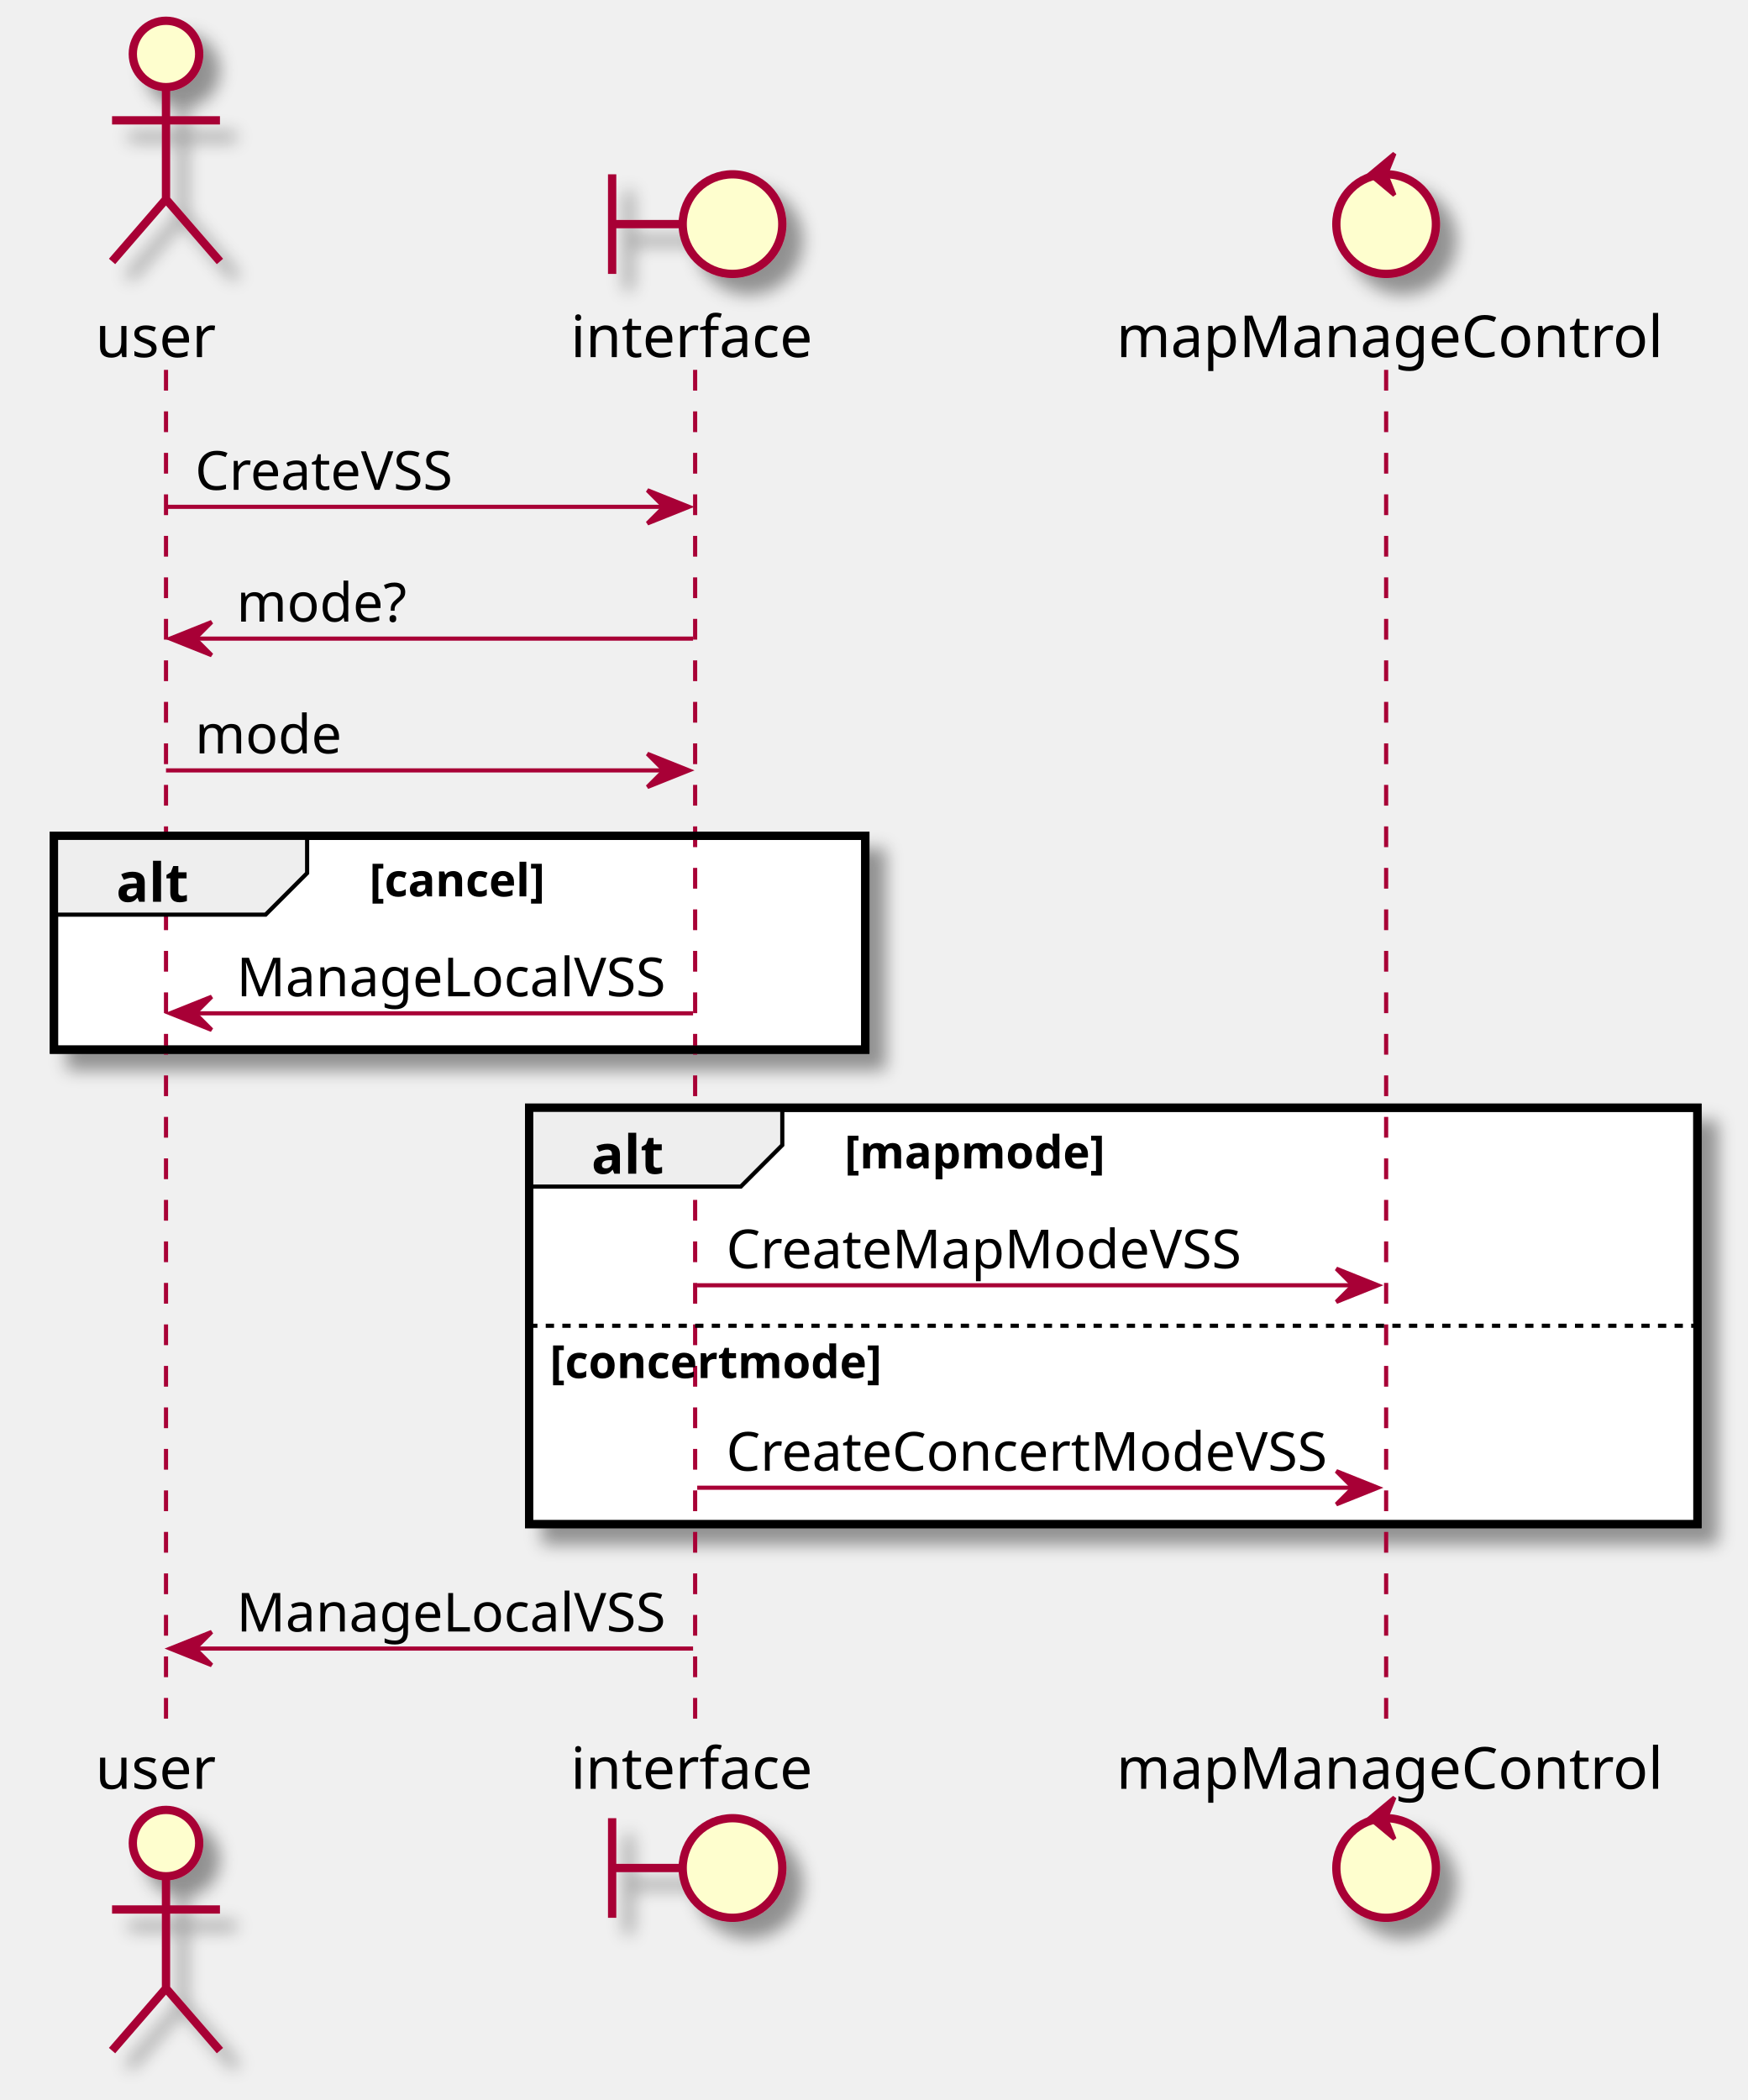
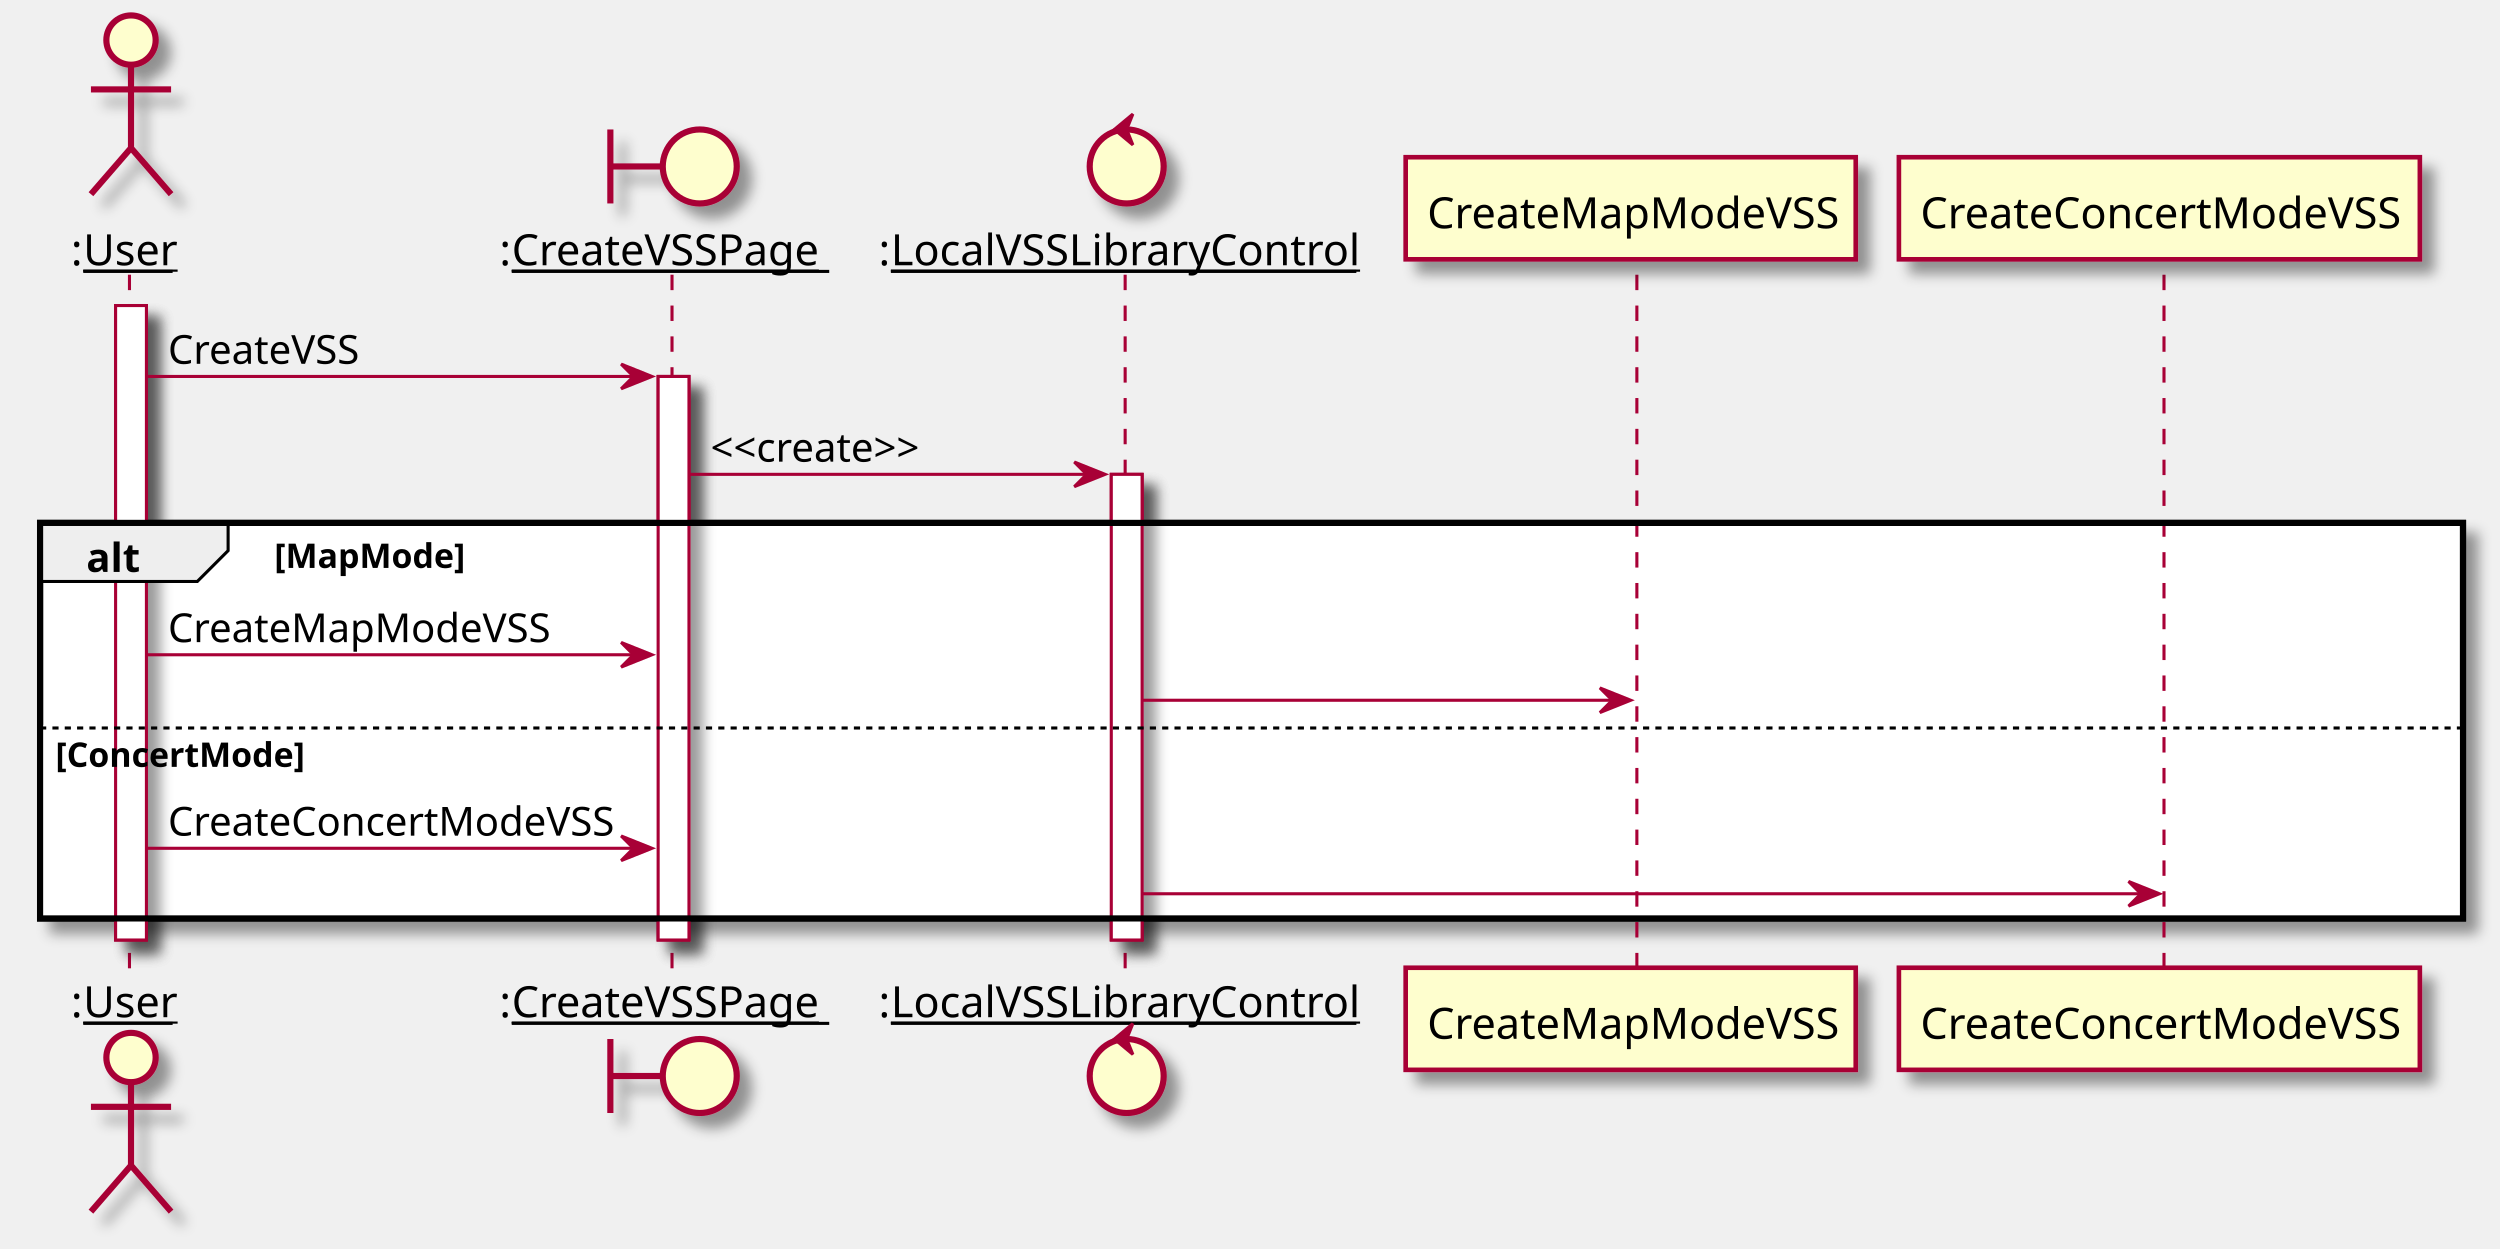
- <svg xmlns="http://www.w3.org/2000/svg" contentScriptType="application/ecmascript" contentStyleType="text/css" height="506px" preserveAspectRatio="none" style="width:421px;height:506px;" version="1.1" viewBox="0 0 421 506" width="421px" zoomAndPan="magnify">
+ <svg xmlns="http://www.w3.org/2000/svg" contentScriptType="application/ecmascript" contentStyleType="text/css" height="405px" preserveAspectRatio="none" style="width:811px;height:405px;" version="1.1" viewBox="0 0 811 405" width="811px" zoomAndPan="magnify">
  <defs>
-     <filter height="300%" id="f1hdetc9nimy8t" width="300%" x="-1" y="-1">
+     <filter height="300%" id="figrg3d2u7dpp" width="300%" x="-1" y="-1">
      <feGaussianBlur result="blurOut" stdDeviation="2.0" />
      <feColorMatrix in="blurOut" result="blurOut2" type="matrix" values="0 0 0 0 0 0 0 0 0 0 0 0 0 0 0 0 0 0 .4 0" />
      <feOffset dx="4.0" dy="4.0" in="blurOut2" result="blurOut3" />
      <feBlend in="SourceGraphic" in2="blurOut3" mode="normal" />
    </filter>
  </defs>
  <g>
-     <rect fill="#FFFFFF" filter="url(#f1hdetc9nimy8t)" height="51.532" style="stroke: #000000; stroke-width: 2.0;" width="195.5" x="13" y="201.383" />
-     <rect fill="#FFFFFF" filter="url(#f1hdetc9nimy8t)" height="100.309" style="stroke: #000000; stroke-width: 2.0;" width="281.5" x="127.5" y="266.915" />
-     <rect fill="#FFFFFF" height="48.777" style="stroke: none; stroke-width: 1.0;" width="281.5" x="127.5" y="318.447" />
-     <line style="stroke: #A80036; stroke-width: 1.0; stroke-dasharray: 5.0,5.0;" x1="40" x2="40" y1="89.12" y2="415.978" />
-     <line style="stroke: #A80036; stroke-width: 1.0; stroke-dasharray: 5.0,5.0;" x1="167.5" x2="167.5" y1="89.12" y2="415.978" />
-     <line style="stroke: #A80036; stroke-width: 1.0; stroke-dasharray: 5.0,5.0;" x1="334" x2="334" y1="89.12" y2="415.978" />
-     <text fill="#000000" font-family="sans-serif" font-size="14" lengthAdjust="spacingAndGlyphs" textLength="28" x="23" y="86.044">user</text>
-     <ellipse cx="40" cy="13" fill="#FEFECE" filter="url(#f1hdetc9nimy8t)" rx="8" ry="8" style="stroke: #A80036; stroke-width: 2.0;" />
-     <path d="M40,21 L40,48 M27,29 L53,29 M40,48 L27,63 M40,48 L53,63 " fill="none" filter="url(#f1hdetc9nimy8t)" style="stroke: #A80036; stroke-width: 2.0;" />
-     <text fill="#000000" font-family="sans-serif" font-size="14" lengthAdjust="spacingAndGlyphs" textLength="28" x="23" y="431.022">user</text>
-     <ellipse cx="40" cy="444.099" fill="#FEFECE" filter="url(#f1hdetc9nimy8t)" rx="8" ry="8" style="stroke: #A80036; stroke-width: 2.0;" />
-     <path d="M40,452.099 L40,479.099 M27,460.099 L53,460.099 M40,479.099 L27,494.099 M40,479.099 L53,494.099 " fill="none" filter="url(#f1hdetc9nimy8t)" style="stroke: #A80036; stroke-width: 2.0;" />
-     <text fill="#000000" font-family="sans-serif" font-size="14" lengthAdjust="spacingAndGlyphs" textLength="55" x="137.5" y="86.044">interface</text>
-     <path d="M147.5,42 L147.5,66 M147.5,54 L164.5,54 " fill="none" filter="url(#f1hdetc9nimy8t)" style="stroke: #A80036; stroke-width: 2.0;" />
-     <ellipse cx="176.5" cy="54" fill="#FEFECE" filter="url(#f1hdetc9nimy8t)" rx="12" ry="12" style="stroke: #A80036; stroke-width: 2.0;" />
-     <text fill="#000000" font-family="sans-serif" font-size="14" lengthAdjust="spacingAndGlyphs" textLength="55" x="137.5" y="431.022">interface</text>
-     <path d="M147.5,438.099 L147.5,462.099 M147.5,450.099 L164.5,450.099 " fill="none" filter="url(#f1hdetc9nimy8t)" style="stroke: #A80036; stroke-width: 2.0;" />
-     <ellipse cx="176.5" cy="450.099" fill="#FEFECE" filter="url(#f1hdetc9nimy8t)" rx="12" ry="12" style="stroke: #A80036; stroke-width: 2.0;" />
-     <text fill="#000000" font-family="sans-serif" font-size="14" lengthAdjust="spacingAndGlyphs" textLength="124" x="269" y="86.044">mapManageControl</text>
-     <ellipse cx="334" cy="54" fill="#FEFECE" filter="url(#f1hdetc9nimy8t)" rx="12" ry="12" style="stroke: #A80036; stroke-width: 2.0;" />
-     <polygon fill="#A80036" points="330,42,336,37,334,42,336,47,330,42" style="stroke: #A80036; stroke-width: 1.0;" />
-     <text fill="#000000" font-family="sans-serif" font-size="14" lengthAdjust="spacingAndGlyphs" textLength="124" x="269" y="431.022">mapManageControl</text>
-     <ellipse cx="334" cy="450.099" fill="#FEFECE" filter="url(#f1hdetc9nimy8t)" rx="12" ry="12" style="stroke: #A80036; stroke-width: 2.0;" />
-     <polygon fill="#A80036" points="330,438.099,336,433.099,334,438.099,336,443.099,330,438.099" style="stroke: #A80036; stroke-width: 1.0;" />
-     <polygon fill="#A80036" points="156,118.12,166,122.12,156,126.12,160,122.12" style="stroke: #A80036; stroke-width: 1.0;" />
-     <line style="stroke: #A80036; stroke-width: 1.0;" x1="40" x2="162" y1="122.12" y2="122.12" />
-     <text fill="#000000" font-family="sans-serif" font-size="13" lengthAdjust="spacingAndGlyphs" textLength="65" x="47" y="118.018">CreateVSS</text>
-     <polygon fill="#A80036" points="51,149.875,41,153.875,51,157.875,47,153.875" style="stroke: #A80036; stroke-width: 1.0;" />
-     <line style="stroke: #A80036; stroke-width: 1.0;" x1="45" x2="167" y1="153.875" y2="153.875" />
-     <text fill="#000000" font-family="sans-serif" font-size="13" lengthAdjust="spacingAndGlyphs" textLength="39" x="57" y="149.773">mode?</text>
-     <polygon fill="#A80036" points="156,181.629,166,185.629,156,189.629,160,185.629" style="stroke: #A80036; stroke-width: 1.0;" />
-     <line style="stroke: #A80036; stroke-width: 1.0;" x1="40" x2="162" y1="185.629" y2="185.629" />
-     <text fill="#000000" font-family="sans-serif" font-size="13" lengthAdjust="spacingAndGlyphs" textLength="32" x="47" y="181.527">mode</text>
-     <path d="M13,201.383 L74,201.383 L74,210.383 L64,220.383 L13,220.383 L13,201.383 " fill="#EEEEEE" style="stroke: #000000; stroke-width: 1.0;" />
-     <rect fill="none" height="51.532" style="stroke: #000000; stroke-width: 2.0;" width="195.5" x="13" y="201.383" />
-     <text fill="#000000" font-family="sans-serif" font-size="13" font-weight="bold" lengthAdjust="spacingAndGlyphs" textLength="16" x="28" y="217.281">alt</text>
-     <text fill="#000000" font-family="sans-serif" font-size="11" font-weight="bold" lengthAdjust="spacingAndGlyphs" textLength="43" x="89" y="215.989">[cancel]</text>
-     <polygon fill="#A80036" points="51,240.161,41,244.161,51,248.161,47,244.161" style="stroke: #A80036; stroke-width: 1.0;" />
-     <line style="stroke: #A80036; stroke-width: 1.0;" x1="45" x2="167" y1="244.161" y2="244.161" />
-     <text fill="#000000" font-family="sans-serif" font-size="13" lengthAdjust="spacingAndGlyphs" textLength="104" x="57" y="240.059">ManageLocalVSS</text>
-     <path d="M127.5,266.915 L188.5,266.915 L188.5,275.915 L178.5,285.915 L127.5,285.915 L127.5,266.915 " fill="#EEEEEE" style="stroke: #000000; stroke-width: 1.0;" />
-     <rect fill="none" height="100.309" style="stroke: #000000; stroke-width: 2.0;" width="281.5" x="127.5" y="266.915" />
-     <text fill="#000000" font-family="sans-serif" font-size="13" font-weight="bold" lengthAdjust="spacingAndGlyphs" textLength="16" x="142.5" y="282.813">alt</text>
-     <text fill="#000000" font-family="sans-serif" font-size="11" font-weight="bold" lengthAdjust="spacingAndGlyphs" textLength="64" x="203.5" y="281.521">[mapmode]</text>
-     <polygon fill="#A80036" points="322,305.692,332,309.692,322,313.692,326,309.692" style="stroke: #A80036; stroke-width: 1.0;" />
-     <line style="stroke: #A80036; stroke-width: 1.0;" x1="168" x2="328" y1="309.692" y2="309.692" />
-     <text fill="#000000" font-family="sans-serif" font-size="13" lengthAdjust="spacingAndGlyphs" textLength="122" x="175" y="305.59">CreateMapModeVSS</text>
-     <line style="stroke: #000000; stroke-width: 1.0; stroke-dasharray: 2.0,2.0;" x1="127.5" x2="409" y1="319.447" y2="319.447" />
-     <text fill="#000000" font-family="sans-serif" font-size="11" font-weight="bold" lengthAdjust="spacingAndGlyphs" textLength="82" x="132.5" y="332.053">[concertmode]</text>
-     <polygon fill="#A80036" points="322,354.47,332,358.47,322,362.47,326,358.47" style="stroke: #A80036; stroke-width: 1.0;" />
-     <line style="stroke: #A80036; stroke-width: 1.0;" x1="168" x2="328" y1="358.47" y2="358.47" />
-     <text fill="#000000" font-family="sans-serif" font-size="13" lengthAdjust="spacingAndGlyphs" textLength="142" x="175" y="354.368">CreateConcertModeVSS</text>
-     <polygon fill="#A80036" points="51,393.224,41,397.224,51,401.224,47,397.224" style="stroke: #A80036; stroke-width: 1.0;" />
-     <line style="stroke: #A80036; stroke-width: 1.0;" x1="45" x2="167" y1="397.224" y2="397.224" />
-     <text fill="#000000" font-family="sans-serif" font-size="13" lengthAdjust="spacingAndGlyphs" textLength="104" x="57" y="393.122">ManageLocalVSS</text>
+     <rect fill="#FFFFFF" filter="url(#figrg3d2u7dpp)" height="205.818" style="stroke: #A80036; stroke-width: 1.0;" width="10" x="37.5" y="99.12" />
+     <rect fill="#FFFFFF" filter="url(#figrg3d2u7dpp)" height="182.818" style="stroke: #A80036; stroke-width: 1.0;" width="10" x="213.5" y="122.12" />
+     <rect fill="#FFFFFF" filter="url(#figrg3d2u7dpp)" height="151.064" style="stroke: #A80036; stroke-width: 1.0;" width="10" x="360.5" y="153.875" />
+     <rect fill="#FFFFFF" filter="url(#figrg3d2u7dpp)" height="128.309" style="stroke: #000000; stroke-width: 2.0;" width="786" x="13" y="169.629" />
+     <rect fill="#FFFFFF" height="62.777" style="stroke: none; stroke-width: 1.0;" width="786" x="13" y="235.161" />
+     <line style="stroke: #A80036; stroke-width: 1.0; stroke-dasharray: 5.0,5.0;" x1="42" x2="42" y1="89.12" y2="314.938" />
+     <line style="stroke: #A80036; stroke-width: 1.0; stroke-dasharray: 5.0,5.0;" x1="218" x2="218" y1="89.12" y2="314.938" />
+     <line style="stroke: #A80036; stroke-width: 1.0; stroke-dasharray: 5.0,5.0;" x1="365" x2="365" y1="89.12" y2="314.938" />
+     <line style="stroke: #A80036; stroke-width: 1.0; stroke-dasharray: 5.0,5.0;" x1="531" x2="531" y1="89.12" y2="314.938" />
+     <line style="stroke: #A80036; stroke-width: 1.0; stroke-dasharray: 5.0,5.0;" x1="702" x2="702" y1="89.12" y2="314.938" />
+     <text fill="#000000" font-family="sans-serif" font-size="14" lengthAdjust="spacingAndGlyphs" textLength="4" x="23" y="86.044">:</text>
+     <text fill="#000000" font-family="sans-serif" font-size="14" lengthAdjust="spacingAndGlyphs" text-decoration="underline" textLength="29" x="27" y="86.044">User</text>
+     <line style="stroke: #000000; stroke-width: 1.0;" x1="27" x2="56" y1="88.044" y2="88.044" />
+     <ellipse cx="42.5" cy="13" fill="#FEFECE" filter="url(#figrg3d2u7dpp)" rx="8" ry="8" style="stroke: #A80036; stroke-width: 2.0;" />
+     <path d="M42.5,21 L42.5,48 M29.5,29 L55.5,29 M42.5,48 L29.5,63 M42.5,48 L55.5,63 " fill="none" filter="url(#figrg3d2u7dpp)" style="stroke: #A80036; stroke-width: 2.0;" />
+     <text fill="#000000" font-family="sans-serif" font-size="14" lengthAdjust="spacingAndGlyphs" textLength="4" x="23" y="329.982">:</text>
+     <text fill="#000000" font-family="sans-serif" font-size="14" lengthAdjust="spacingAndGlyphs" text-decoration="underline" textLength="29" x="27" y="329.982">User</text>
+     <line style="stroke: #000000; stroke-width: 1.0;" x1="27" x2="56" y1="331.982" y2="331.982" />
+     <ellipse cx="42.5" cy="343.058" fill="#FEFECE" filter="url(#figrg3d2u7dpp)" rx="8" ry="8" style="stroke: #A80036; stroke-width: 2.0;" />
+     <path d="M42.5,351.058 L42.5,378.058 M29.5,359.058 L55.5,359.058 M42.5,378.058 L29.5,393.058 M42.5,378.058 L55.5,393.058 " fill="none" filter="url(#figrg3d2u7dpp)" style="stroke: #A80036; stroke-width: 2.0;" />
+     <text fill="#000000" font-family="sans-serif" font-size="14" lengthAdjust="spacingAndGlyphs" textLength="4" x="162" y="86.044">:</text>
+     <text fill="#000000" font-family="sans-serif" font-size="14" lengthAdjust="spacingAndGlyphs" text-decoration="underline" textLength="103" x="166" y="86.044">CreateVSSPage</text>
+     <line style="stroke: #000000; stroke-width: 1.0;" x1="166" x2="269" y1="88.044" y2="88.044" />
+     <path d="M198,42 L198,66 M198,54 L215,54 " fill="none" filter="url(#figrg3d2u7dpp)" style="stroke: #A80036; stroke-width: 2.0;" />
+     <ellipse cx="227" cy="54" fill="#FEFECE" filter="url(#figrg3d2u7dpp)" rx="12" ry="12" style="stroke: #A80036; stroke-width: 2.0;" />
+     <text fill="#000000" font-family="sans-serif" font-size="14" lengthAdjust="spacingAndGlyphs" textLength="4" x="162" y="329.982">:</text>
+     <text fill="#000000" font-family="sans-serif" font-size="14" lengthAdjust="spacingAndGlyphs" text-decoration="underline" textLength="103" x="166" y="329.982">CreateVSSPage</text>
+     <line style="stroke: #000000; stroke-width: 1.0;" x1="166" x2="269" y1="331.982" y2="331.982" />
+     <path d="M198,337.058 L198,361.058 M198,349.058 L215,349.058 " fill="none" filter="url(#figrg3d2u7dpp)" style="stroke: #A80036; stroke-width: 2.0;" />
+     <ellipse cx="227" cy="349.058" fill="#FEFECE" filter="url(#figrg3d2u7dpp)" rx="12" ry="12" style="stroke: #A80036; stroke-width: 2.0;" />
+     <text fill="#000000" font-family="sans-serif" font-size="14" lengthAdjust="spacingAndGlyphs" textLength="4" x="285" y="86.044">:</text>
+     <text fill="#000000" font-family="sans-serif" font-size="14" lengthAdjust="spacingAndGlyphs" text-decoration="underline" textLength="151" x="289" y="86.044">LocalVSSLibraryControl</text>
+     <line style="stroke: #000000; stroke-width: 1.0;" x1="289" x2="440" y1="88.044" y2="88.044" />
+     <ellipse cx="365.5" cy="54" fill="#FEFECE" filter="url(#figrg3d2u7dpp)" rx="12" ry="12" style="stroke: #A80036; stroke-width: 2.0;" />
+     <polygon fill="#A80036" points="361.5,42,367.5,37,365.5,42,367.5,47,361.5,42" style="stroke: #A80036; stroke-width: 1.0;" />
+     <text fill="#000000" font-family="sans-serif" font-size="14" lengthAdjust="spacingAndGlyphs" textLength="4" x="285" y="329.982">:</text>
+     <text fill="#000000" font-family="sans-serif" font-size="14" lengthAdjust="spacingAndGlyphs" text-decoration="underline" textLength="151" x="289" y="329.982">LocalVSSLibraryControl</text>
+     <line style="stroke: #000000; stroke-width: 1.0;" x1="289" x2="440" y1="331.982" y2="331.982" />
+     <ellipse cx="365.5" cy="349.058" fill="#FEFECE" filter="url(#figrg3d2u7dpp)" rx="12" ry="12" style="stroke: #A80036; stroke-width: 2.0;" />
+     <polygon fill="#A80036" points="361.5,337.058,367.5,332.058,365.5,337.058,367.5,342.058,361.5,337.058" style="stroke: #A80036; stroke-width: 1.0;" />
+     <rect fill="#FEFECE" filter="url(#figrg3d2u7dpp)" height="33.12" style="stroke: #A80036; stroke-width: 1.5;" width="146" x="456" y="51" />
+     <text fill="#000000" font-family="sans-serif" font-size="14" lengthAdjust="spacingAndGlyphs" textLength="132" x="463" y="74.044">CreateMapModeVSS</text>
+     <rect fill="#FEFECE" filter="url(#figrg3d2u7dpp)" height="33.12" style="stroke: #A80036; stroke-width: 1.5;" width="146" x="456" y="313.938" />
+     <text fill="#000000" font-family="sans-serif" font-size="14" lengthAdjust="spacingAndGlyphs" textLength="132" x="463" y="336.982">CreateMapModeVSS</text>
+     <rect fill="#FEFECE" filter="url(#figrg3d2u7dpp)" height="33.12" style="stroke: #A80036; stroke-width: 1.5;" width="169" x="616" y="51" />
+     <text fill="#000000" font-family="sans-serif" font-size="14" lengthAdjust="spacingAndGlyphs" textLength="155" x="623" y="74.044">CreateConcertModeVSS</text>
+     <rect fill="#FEFECE" filter="url(#figrg3d2u7dpp)" height="33.12" style="stroke: #A80036; stroke-width: 1.5;" width="169" x="616" y="313.938" />
+     <text fill="#000000" font-family="sans-serif" font-size="14" lengthAdjust="spacingAndGlyphs" textLength="155" x="623" y="336.982">CreateConcertModeVSS</text>
+     <rect fill="#FFFFFF" filter="url(#figrg3d2u7dpp)" height="205.818" style="stroke: #A80036; stroke-width: 1.0;" width="10" x="37.5" y="99.12" />
+     <rect fill="#FFFFFF" filter="url(#figrg3d2u7dpp)" height="182.818" style="stroke: #A80036; stroke-width: 1.0;" width="10" x="213.5" y="122.12" />
+     <rect fill="#FFFFFF" filter="url(#figrg3d2u7dpp)" height="151.064" style="stroke: #A80036; stroke-width: 1.0;" width="10" x="360.5" y="153.875" />
+     <polygon fill="#A80036" points="201.5,118.12,211.5,122.12,201.5,126.12,205.5,122.12" style="stroke: #A80036; stroke-width: 1.0;" />
+     <line style="stroke: #A80036; stroke-width: 1.0;" x1="47.5" x2="207.5" y1="122.12" y2="122.12" />
+     <text fill="#000000" font-family="sans-serif" font-size="13" lengthAdjust="spacingAndGlyphs" textLength="65" x="54.5" y="118.018">CreateVSS</text>
+     <polygon fill="#A80036" points="348.5,149.875,358.5,153.875,348.5,157.875,352.5,153.875" style="stroke: #A80036; stroke-width: 1.0;" />
+     <line style="stroke: #A80036; stroke-width: 1.0;" x1="223.5" x2="354.5" y1="153.875" y2="153.875" />
+     <text fill="#000000" font-family="sans-serif" font-size="13" lengthAdjust="spacingAndGlyphs" textLength="68" x="230.5" y="149.773">&lt;&lt;create&gt;&gt;</text>
+     <path d="M13,169.629 L74,169.629 L74,178.629 L64,188.629 L13,188.629 L13,169.629 " fill="#EEEEEE" style="stroke: #000000; stroke-width: 1.0;" />
+     <rect fill="none" height="128.309" style="stroke: #000000; stroke-width: 2.0;" width="786" x="13" y="169.629" />
+     <text fill="#000000" font-family="sans-serif" font-size="13" font-weight="bold" lengthAdjust="spacingAndGlyphs" textLength="16" x="28" y="185.527">alt</text>
+     <text fill="#000000" font-family="sans-serif" font-size="11" font-weight="bold" lengthAdjust="spacingAndGlyphs" textLength="62" x="89" y="184.235">[MapMode]</text>
+     <polygon fill="#A80036" points="201.5,208.406,211.5,212.406,201.5,216.406,205.5,212.406" style="stroke: #A80036; stroke-width: 1.0;" />
+     <line style="stroke: #A80036; stroke-width: 1.0;" x1="47.5" x2="207.5" y1="212.406" y2="212.406" />
+     <text fill="#000000" font-family="sans-serif" font-size="13" lengthAdjust="spacingAndGlyphs" textLength="122" x="54.5" y="208.304">CreateMapModeVSS</text>
+     <polygon fill="#A80036" points="519,223.161,529,227.161,519,231.161,523,227.161" style="stroke: #A80036; stroke-width: 1.0;" />
+     <line style="stroke: #A80036; stroke-width: 1.0;" x1="370.5" x2="525" y1="227.161" y2="227.161" />
+     <line style="stroke: #000000; stroke-width: 1.0; stroke-dasharray: 2.0,2.0;" x1="13" x2="799" y1="236.161" y2="236.161" />
+     <text fill="#000000" font-family="sans-serif" font-size="11" font-weight="bold" lengthAdjust="spacingAndGlyphs" textLength="83" x="18" y="248.767">[ConcertMode]</text>
+     <polygon fill="#A80036" points="201.5,271.184,211.5,275.184,201.5,279.184,205.5,275.184" style="stroke: #A80036; stroke-width: 1.0;" />
+     <line style="stroke: #A80036; stroke-width: 1.0;" x1="47.5" x2="207.5" y1="275.184" y2="275.184" />
+     <text fill="#000000" font-family="sans-serif" font-size="13" lengthAdjust="spacingAndGlyphs" textLength="142" x="54.5" y="271.082">CreateConcertModeVSS</text>
+     <polygon fill="#A80036" points="690.5,285.938,700.5,289.938,690.5,293.938,694.5,289.938" style="stroke: #A80036; stroke-width: 1.0;" />
+     <line style="stroke: #A80036; stroke-width: 1.0;" x1="370.5" x2="696.5" y1="289.938" y2="289.938" />
  </g>
</svg>
